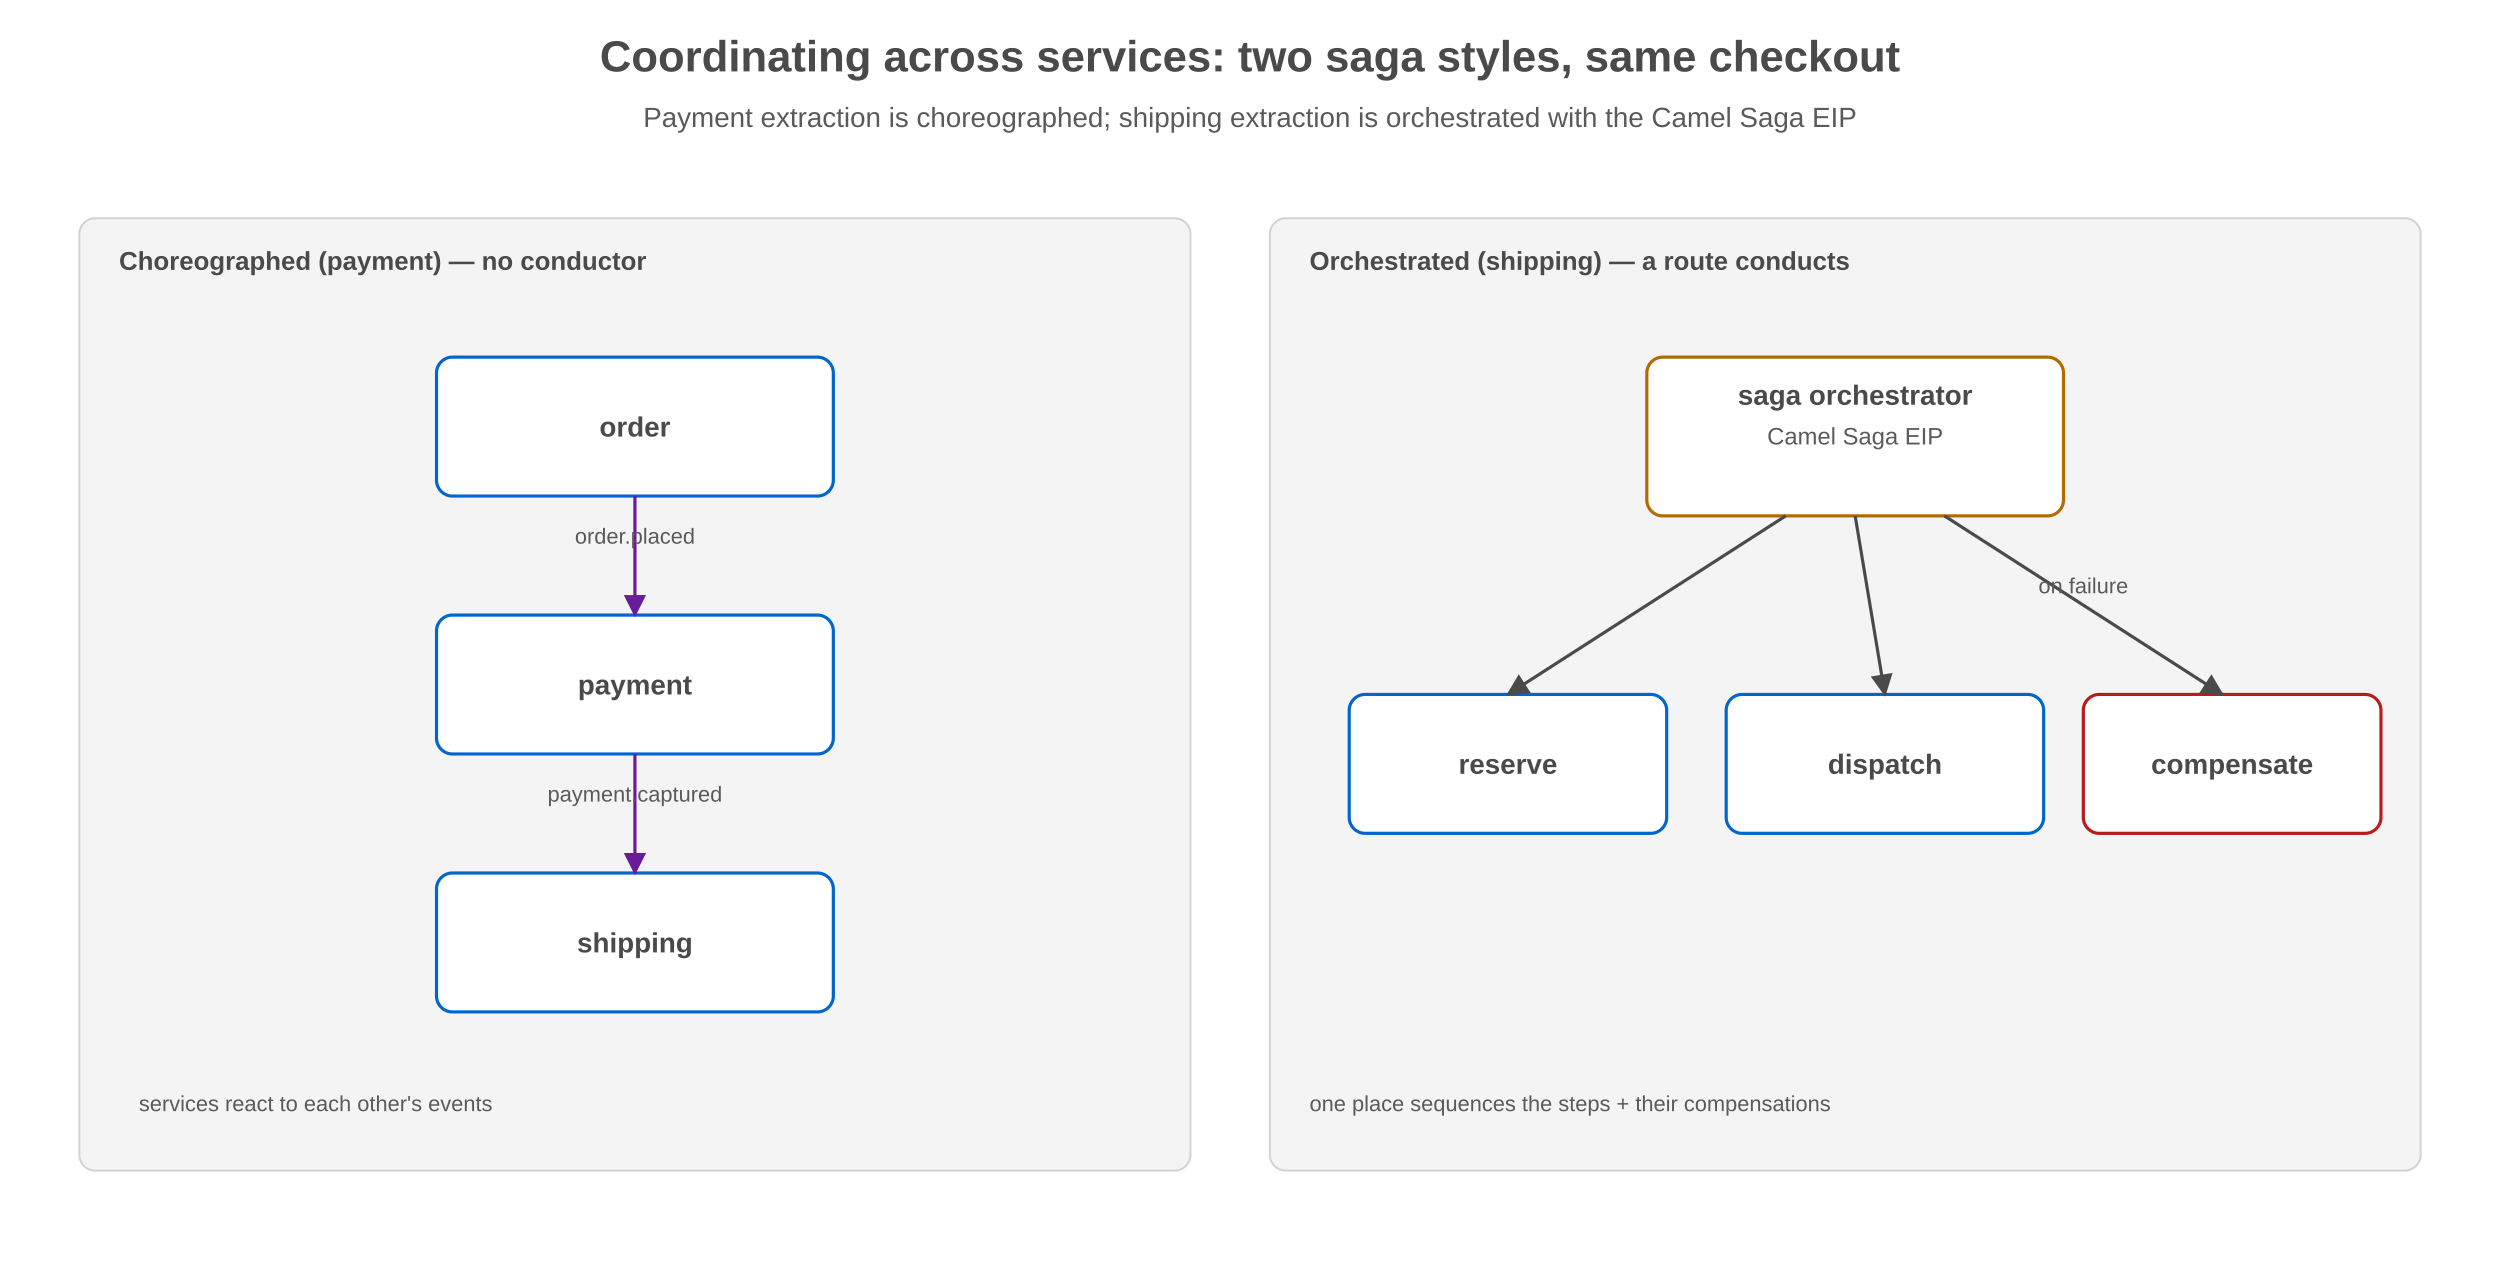
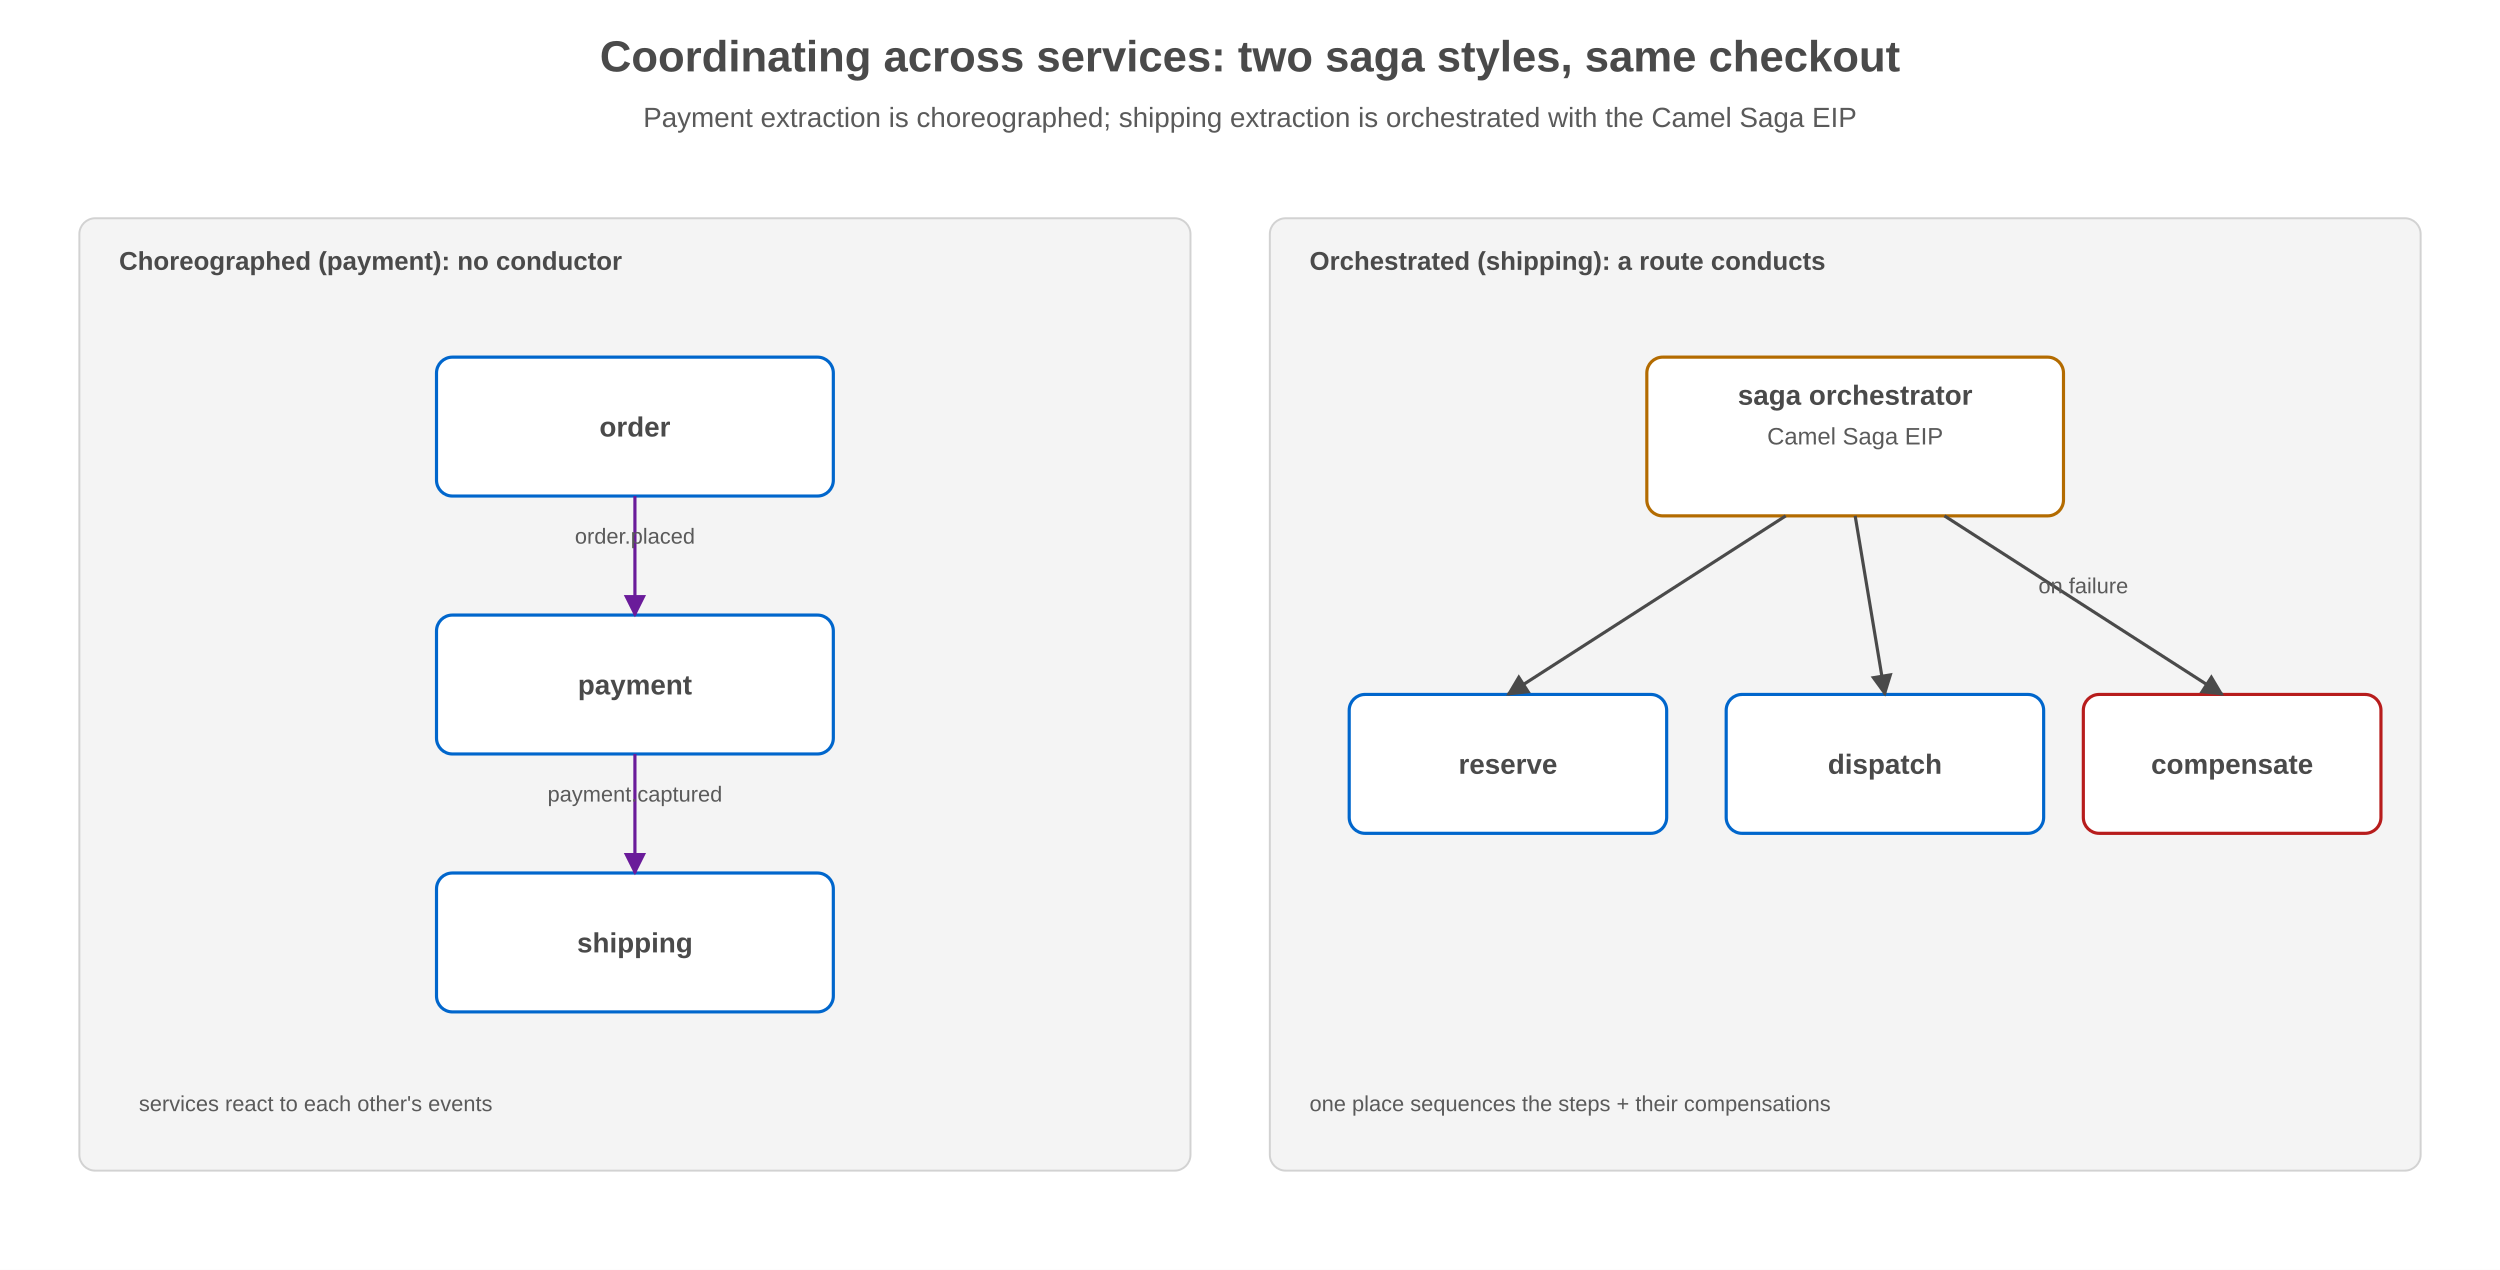
<svg xmlns="http://www.w3.org/2000/svg" viewBox="0 0 1260 640" width="1260" height="640">
  <defs>
    <marker id="_arrow_data_0" viewBox="0 0 10 10" refX="9" refY="5" markerWidth="7" markerHeight="7" orient="auto-start-reverse">
      <path d="M 0 0 L 10 5 L 0 10 z" fill="#6A1B9A" />
    </marker>
    <marker id="_arrow_neutral_0" viewBox="0 0 10 10" refX="9" refY="5" markerWidth="7" markerHeight="7" orient="auto-start-reverse">
      <path d="M 0 0 L 10 5 L 0 10 z" fill="#4A4A4A" />
    </marker>
  </defs>
  <rect x="0" y="0" width="1260" height="640" fill="#FFFFFF" />
  <text x="630.0" y="36" font-family="Overpass, Red Hat Text, Arial, sans-serif" font-size="22" font-weight="bold" fill="#4A4A4A" text-anchor="middle">Coordinating across services: two saga styles, same checkout</text>
  <text x="630.0" y="64" font-family="Overpass, Red Hat Text, Arial, sans-serif" font-size="14" font-weight="normal" fill="#5A5A5A" text-anchor="middle">Payment extraction is choreographed; shipping extraction is orchestrated with the Camel Saga EIP</text>
  <rect x="40" y="110" width="560" height="480" rx="8" ry="8" fill="#F4F4F4" stroke="#D2D2D2" stroke-width="1" />
-   <text x="60" y="136" font-family="Overpass, Red Hat Text, Arial, sans-serif" font-size="13" font-weight="bold" fill="#4A4A4A" text-anchor="start">Choreographed (payment) — no conductor</text>
+   <text x="60" y="136" font-family="Overpass, Red Hat Text, Arial, sans-serif" font-size="13" font-weight="bold" fill="#4A4A4A" text-anchor="start">Choreographed (payment): no conductor</text>
  <rect x="220" y="180" width="200" height="70" rx="8" ry="8" fill="#FFFFFF" stroke="#0066CC" stroke-width="1.6" />
  <text x="320.0" y="220.0" font-family="Overpass, Red Hat Text, Arial, sans-serif" font-size="14" font-weight="600" fill="#4A4A4A" text-anchor="middle">order</text>
  <rect x="220" y="310" width="200" height="70" rx="8" ry="8" fill="#FFFFFF" stroke="#0066CC" stroke-width="1.6" />
  <text x="320.0" y="350.0" font-family="Overpass, Red Hat Text, Arial, sans-serif" font-size="14" font-weight="600" fill="#4A4A4A" text-anchor="middle">payment</text>
  <rect x="220" y="440" width="200" height="70" rx="8" ry="8" fill="#FFFFFF" stroke="#0066CC" stroke-width="1.6" />
  <text x="320.0" y="480.0" font-family="Overpass, Red Hat Text, Arial, sans-serif" font-size="14" font-weight="600" fill="#4A4A4A" text-anchor="middle">shipping</text>
  <line x1="320" y1="250" x2="320" y2="310" stroke="#6A1B9A" stroke-width="1.6" marker-end="url(#_arrow_data_0)" />
  <text x="320.0" y="274.0" font-family="Red Hat Text, Arial, sans-serif" font-size="11" fill="#5A5A5A" text-anchor="middle">order.placed</text>
  <line x1="320" y1="380" x2="320" y2="440" stroke="#6A1B9A" stroke-width="1.6" marker-end="url(#_arrow_data_0)" />
  <text x="320.0" y="404.0" font-family="Red Hat Text, Arial, sans-serif" font-size="11" fill="#5A5A5A" text-anchor="middle">payment.captured</text>
  <text x="70" y="560" font-family="Overpass, Red Hat Text, Arial, sans-serif" font-size="11" font-weight="normal" fill="#5A5A5A" text-anchor="start">services react to each other's events</text>
  <rect x="640" y="110" width="580" height="480" rx="8" ry="8" fill="#F4F4F4" stroke="#D2D2D2" stroke-width="1" />
-   <text x="660" y="136" font-family="Overpass, Red Hat Text, Arial, sans-serif" font-size="13" font-weight="bold" fill="#4A4A4A" text-anchor="start">Orchestrated (shipping) — a route conducts</text>
+   <text x="660" y="136" font-family="Overpass, Red Hat Text, Arial, sans-serif" font-size="13" font-weight="bold" fill="#4A4A4A" text-anchor="start">Orchestrated (shipping): a route conducts</text>
  <rect x="830" y="180" width="210" height="80" rx="8" ry="8" fill="#FFFFFF" stroke="#B36B00" stroke-width="1.6" />
  <text x="935.0" y="204" font-family="Overpass, Red Hat Text, Arial, sans-serif" font-size="14" font-weight="600" fill="#4A4A4A" text-anchor="middle">saga orchestrator</text>
  <text x="935.0" y="224" font-family="Red Hat Text, Arial, sans-serif" font-size="12" fill="#5A5A5A" text-anchor="middle">Camel Saga EIP</text>
  <rect x="680" y="350" width="160" height="70" rx="8" ry="8" fill="#FFFFFF" stroke="#0066CC" stroke-width="1.6" />
  <text x="760.0" y="390.0" font-family="Overpass, Red Hat Text, Arial, sans-serif" font-size="14" font-weight="600" fill="#4A4A4A" text-anchor="middle">reserve</text>
  <rect x="870" y="350" width="160" height="70" rx="8" ry="8" fill="#FFFFFF" stroke="#0066CC" stroke-width="1.6" />
  <text x="950.0" y="390.0" font-family="Overpass, Red Hat Text, Arial, sans-serif" font-size="14" font-weight="600" fill="#4A4A4A" text-anchor="middle">dispatch</text>
  <rect x="1050" y="350" width="150" height="70" rx="8" ry="8" fill="#FFFFFF" stroke="#B71C1C" stroke-width="1.6" />
  <text x="1125.0" y="390.0" font-family="Overpass, Red Hat Text, Arial, sans-serif" font-size="14" font-weight="600" fill="#4A4A4A" text-anchor="middle">compensate</text>
  <line x1="900" y1="260" x2="760" y2="350" stroke="#4A4A4A" stroke-width="1.6" marker-end="url(#_arrow_neutral_0)" />
  <line x1="935" y1="260" x2="950" y2="350" stroke="#4A4A4A" stroke-width="1.6" marker-end="url(#_arrow_neutral_0)" />
  <line x1="980" y1="260" x2="1120" y2="350" stroke="#4A4A4A" stroke-width="1.6" marker-end="url(#_arrow_neutral_0)" />
  <text x="1050.0" y="299.0" font-family="Red Hat Text, Arial, sans-serif" font-size="11" fill="#5A5A5A" text-anchor="middle">on failure</text>
  <text x="660" y="560" font-family="Overpass, Red Hat Text, Arial, sans-serif" font-size="11" font-weight="normal" fill="#5A5A5A" text-anchor="start">one place sequences the steps + their compensations</text>
</svg>
